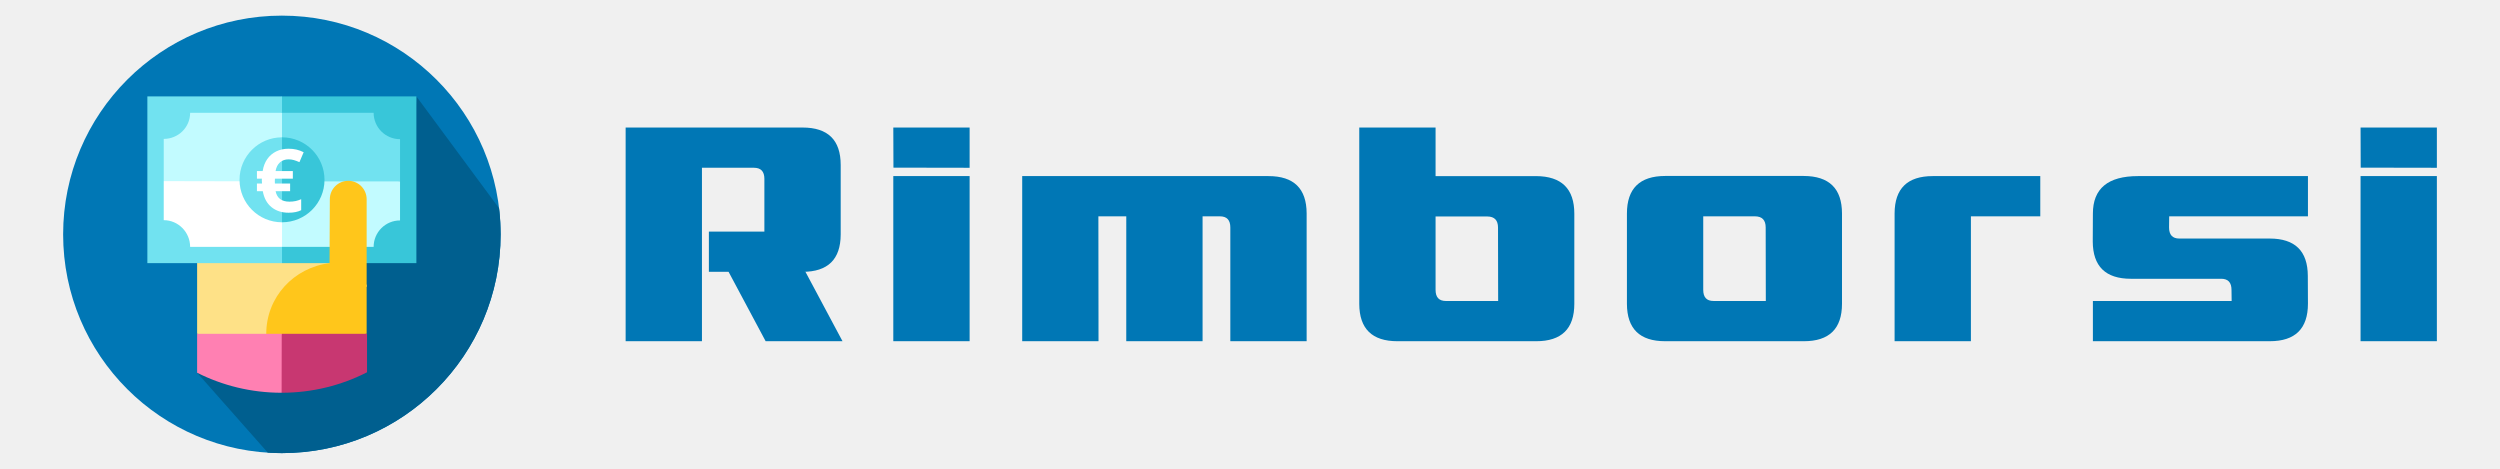
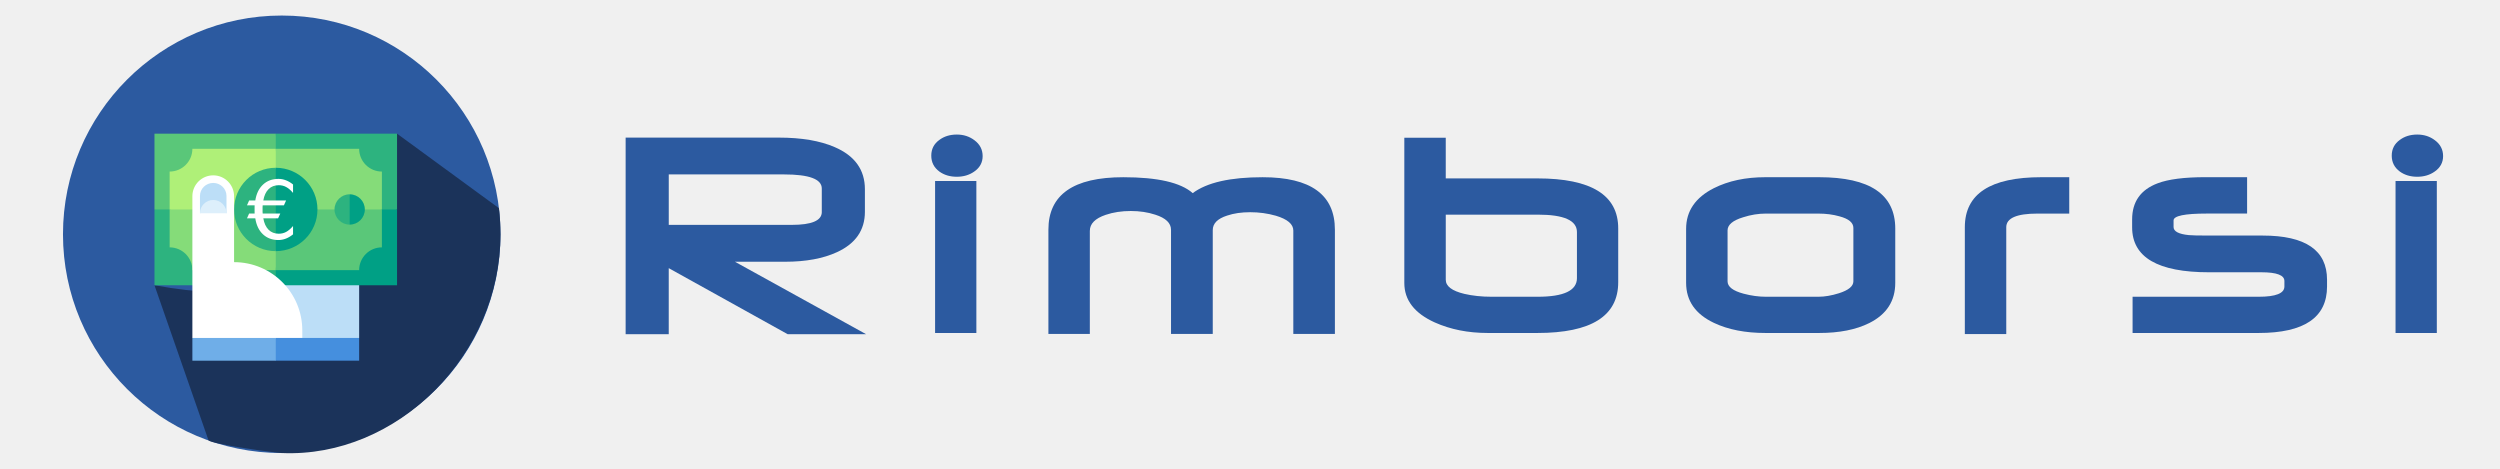
<svg xmlns="http://www.w3.org/2000/svg" version="1.1" id="Layer_1" x="0px" y="0px" viewBox="0 0 320 60" xml:space="preserve" width="320" height="60">
  <defs id="defs53">










	
	






		
		
		
	</defs>
  <g id="g20">
</g>
  <g id="g22">
</g>
  <g id="g24">
</g>
  <g id="g26">
</g>
  <g id="g28">
</g>
  <g id="g30">
</g>
  <g id="g32">
</g>
  <g id="g34">
</g>
  <g id="g36">
</g>
  <g id="g38">
</g>
  <g id="g40">
</g>
  <g id="g42">
</g>
  <g id="g44">
</g>
  <g id="g46">
</g>
  <g id="g48">
</g>
  <g id="g15350" transform="translate(6.080808,1)">
    <g id="g20-9" transform="translate(-286.2633,-77.11624)">
</g>
    <g id="g22-0" transform="translate(-286.2633,-77.11624)">
</g>
    <g id="g24-9" transform="translate(-286.2633,-77.11624)">
</g>
    <g id="g26-1" transform="translate(-286.2633,-77.11624)">
</g>
    <g id="g28-7" transform="translate(-286.2633,-77.11624)">
</g>
    <g id="g30-7" transform="translate(-286.2633,-77.11624)">
</g>
    <g id="g32-1" transform="translate(-286.2633,-77.11624)">
</g>
    <g id="g34-1" transform="translate(-286.2633,-77.11624)">
</g>
    <g id="g36-5" transform="translate(-286.2633,-77.11624)">
</g>
    <g id="g38-9" transform="translate(-286.2633,-77.11624)">
</g>
    <g id="g40-7" transform="translate(-286.2633,-77.11624)">
</g>
    <g id="g42-7" transform="translate(-286.2633,-77.11624)">
</g>
    <g id="g44-6" transform="translate(-286.2633,-77.11624)">
</g>
    <g id="g46-7" transform="translate(-286.2633,-77.11624)">
</g>
    <g id="g48-3" transform="translate(-286.2633,-77.11624)">
</g>
-     <g id="g1917" transform="matrix(0.3974805,0,0,0.3974805,104.036,10.34951)">
-       <circle style="fill:#0077b5;fill-opacity:1;stroke-width:0.275" cx="-186.263" cy="46.922" r="70.444" id="circle2-6" />
-       <path style="fill:#005f8f;fill-opacity:1;stroke-width:0.275" d="M -116.321,38.514 -142.945,2.494 c -0.21,32.856 -48.348,34.264 -70.615,88.987 l 22.76,25.735 c 1.501,0.096 3.013,0.15 4.537,0.15 38.905,0 70.444,-31.539 70.444,-70.444 0,-2.846 -0.174,-5.651 -0.501,-8.408 z" id="path4-5" />
-       <polygon style="fill:#fee187" points="295.914,220.668 334.401,130.12 211.245,58.218 126.741,72.08 126.741,220.668 " id="polygon528" transform="matrix(0.2634979,0,0,-0.2634979,-246.9563,97.92481)" />
-       <polygon style="fill:#71e2f0" points="380.886,258.325 216.656,244.479 230.502,348.319 380.886,348.319 " id="polygon530" transform="matrix(0.2634979,0,0,-0.2634979,-246.9563,97.92481)" />
-       <polygon style="fill:#c2fbff" points="380.886,168.331 230.502,168.326 216.656,258.325 380.886,258.325 " id="polygon532" transform="matrix(0.2634979,0,0,-0.2634979,-246.9563,97.92481)" />
-       <polygon style="fill:#c2fbff" points="230.502,258.325 161.271,237.556 79.786,258.658 79.786,348.653 230.502,348.319 " id="polygon534" transform="matrix(0.2634979,0,0,-0.2634979,-246.9563,97.92481)" />
-       <polygon style="fill:#ffffff" points="230.502,168.326 79.786,168.664 79.786,258.658 230.502,258.325 " id="polygon536" transform="matrix(0.2634979,0,0,-0.2634979,-246.9563,97.92481)" />
-       <path style="fill:#38c6d9;stroke-width:0.263" d="m -186.22,43.03 c 7.556,0 13.681,-6.124 13.681,-13.681 0,-7.555 -6.124,-13.681 -13.681,-13.681 l -3.04,13.681 z" id="path538" />
-       <path style="fill:#71e2f0;stroke-width:0.263" d="M -186.22,43.03 V 15.669 c -7.556,0 -13.681,6.126 -13.681,13.681 0,7.557 6.124,13.681 13.681,13.681 z" id="path540" />
-       <path style="fill:#38c6d9;stroke-width:0.263" d="m -156.717,50.935 h -29.503 l -2.635,2.636 2.635,2.616 h 43.274 V 2.494 h -43.274 l -2.635,2.433 2.635,2.837 h 29.503 c 0,4.695 3.806,8.501 8.501,8.501 v 26.169 c -4.695,0 -8.501,3.806 -8.501,8.501 z" id="path542" />
-       <path style="fill:#71e2f0;stroke-width:0.263" d="m -215.81,50.935 h 29.591 v 5.252 H -229.581 V 2.494 h 43.362 v 5.27 h -29.591 c 0,4.695 -3.806,8.413 -8.501,8.413 v 26.169 c 4.695,0 8.501,3.894 8.501,8.589 z" id="path544" />
-       <path style="fill:#ffc61b;stroke-width:0.263" d="m -170.917,56.188 0.093,-20.584 c 0,-3.269 2.66,-5.929 5.929,-5.929 3.269,0 5.929,2.66 5.929,5.929 v 43.329 l -32.328,3.653 2.6e-4,-3.653 c -2.6e-4,-11.844 8.908,-21.33 20.376,-22.744 z" id="path546" />
-       <path style="fill:#c83771;stroke-width:0.263" d="m -158.842,91.329 c -8.256,4.214 -17.603,6.595 -27.508,6.595 l -6.202,-8.908 6.24,-10.085 h 27.47 v 12.398 z" id="path548" />
-       <path style="fill:#ff80b2;stroke-width:0.263" d="m -213.56,78.932 h 27.248 l -0.038,18.993 c -9.786,0 -19.027,-2.324 -27.21,-6.444 0,0 0,-12.549 0,-12.549 z" id="path550" />
-       <text xml:space="preserve" style="font-size:28.283px;font-family:Interceptor;-inkscape-font-specification:Interceptor;fill:#677821;stroke-width:0.758;stroke-linecap:round;stroke-linejoin:round" x="-195.203" y="39.668" id="text773">
-         <tspan id="tspan771" x="-195.203" y="39.668" style="font-style:normal;font-variant:normal;font-weight:800;font-stretch:normal;font-family:Barlow;-inkscape-font-specification:'Barlow Ultra-Bold';fill:#ffffff;stroke-width:0.758">€</tspan>
-       </text>
+     <g id="g20-3" transform="translate(-296.3431,-105.3149)">
+ </g>
+     <g id="g22-5" transform="translate(-296.3431,-105.3149)">
+ </g>
+     <g id="g24-6" transform="translate(-296.3431,-105.3149)">
+ </g>
+     <g id="g26-2" transform="translate(-296.3431,-105.3149)">
+ </g>
+     <g id="g28-9" transform="translate(-296.3431,-105.3149)">
+ </g>
+     <g id="g30-1" transform="translate(-296.3431,-105.3149)">
+ </g>
+     <g id="g32-2" transform="translate(-296.3431,-105.3149)">
+ </g>
+     <g id="g34-7" transform="translate(-296.3431,-105.3149)">
+ </g>
+     <g id="g36-0" transform="translate(-296.3431,-105.3149)">
+ </g>
+     <g id="g38-93" transform="translate(-296.3431,-105.3149)">
+ </g>
+     <g id="g40-6" transform="translate(-296.3431,-105.3149)">
+ </g>
+     <g id="g42-0" transform="translate(-296.3431,-105.3149)">
+ </g>
+     <g id="g44-62" transform="translate(-296.3431,-105.3149)">
+ </g>
+     <g id="g46-6" transform="translate(-296.3431,-105.3149)">
+ </g>
+     <g id="g48-1" transform="translate(-296.3431,-105.3149)">
+ </g>
+     <g id="g20-0" transform="translate(-540.3699,-86.27445)">
+ </g>
+     <g id="g22-6" transform="translate(-540.3699,-86.27445)">
+ </g>
+     <g id="g24-1" transform="translate(-540.3699,-86.27445)">
+ </g>
+     <g id="g26-5" transform="translate(-540.3699,-86.27445)">
+ </g>
+     <g id="g28-5" transform="translate(-540.3699,-86.27445)">
+ </g>
+     <g id="g30-4" transform="translate(-540.3699,-86.27445)">
+ </g>
+     <g id="g32-7" transform="translate(-540.3699,-86.27445)">
+ </g>
+     <g id="g34-6" transform="translate(-540.3699,-86.27445)">
+ </g>
+     <g id="g36-5-8" transform="translate(-540.3699,-86.27445)">
+ </g>
+     <g id="g38-6" transform="translate(-540.3699,-86.27445)">
+ </g>
+     <g id="g40-9" transform="translate(-540.3699,-86.27445)">
+ </g>
+     <g id="g42-3" transform="translate(-540.3699,-86.27445)">
+ </g>
+     <g id="g44-7" transform="translate(-540.3699,-86.27445)">
+ </g>
+     <g id="g46-4" transform="translate(-540.3699,-86.27445)">
+ </g>
+     <g id="g48-5" transform="translate(-540.3699,-86.27445)">
+ </g>
+     <g id="g714" transform="translate(-1190.624,-219.007)">
+ </g>
+     <g id="g716" transform="translate(-1190.624,-219.007)">
+ </g>
+     <g id="g718" transform="translate(-1190.624,-219.007)">
+ </g>
+     <g id="g720" transform="translate(-1190.624,-219.007)">
+ </g>
+     <g id="g722" transform="translate(-1190.624,-219.007)">
+ </g>
+     <g id="g724" transform="translate(-1190.624,-219.007)">
+ </g>
+     <g id="g726" transform="translate(-1190.624,-219.007)">
+ </g>
+     <g id="g728" transform="translate(-1190.624,-219.007)">
+ </g>
+     <g id="g730" transform="translate(-1190.624,-219.007)">
+ </g>
+     <g id="g732" transform="translate(-1190.624,-219.007)">
+ </g>
+     <g id="g734" transform="translate(-1190.624,-219.007)">
+ </g>
+     <g id="g736" transform="translate(-1190.624,-219.007)">
+ </g>
+     <g id="g738" transform="translate(-1190.624,-219.007)">
+ </g>
+     <g id="g740" transform="translate(-1190.624,-219.007)">
+ </g>
+     <g id="g742" transform="translate(-1190.624,-219.007)">
+ </g>
+     <g id="g2869" transform="matrix(2.14699,0,0,2.14699,611.8644,-22.03462)">
+       <path d="m -236.183,29.722 h -4.676 l -7.091,-3.938 v 3.938 h -2.57 V 18.001 h 9.133 q 2.023,0 3.327,0.565 1.805,0.775 1.805,2.516 v 1.34 q 0,1.641 -1.659,2.406 -1.24,0.574 -3.099,0.574 h -2.99 z m -2.643,-7.283 v -1.404 q 0,-0.839 -2.251,-0.839 h -6.872 v 3.008 h 7.328 q 1.796,0 1.796,-0.766 z" id="path1321" style="font-size:18.667px;font-family:Neuropolitical;-inkscape-font-specification:Neuropolitical;letter-spacing:3px;fill:#2c5aa0;stroke-width:2;stroke-linecap:round;stroke-linejoin:round" />
+       <path d="m -229.236,19.104 q 0,0.574 -0.501,0.921 -0.438,0.31 -1.039,0.31 -0.611,0 -1.039,-0.31 -0.483,-0.355 -0.483,-0.948 0,-0.592 0.483,-0.939 0.428,-0.319 1.039,-0.319 0.602,0 1.048,0.337 0.492,0.365 0.492,0.948 z m -0.374,10.546 h -2.461 v -9.06 h 2.461 z" id="path1318" style="font-size:18.667px;font-family:Neuropolitical;-inkscape-font-specification:Neuropolitical;letter-spacing:3px;fill:#2c5aa0;stroke-width:2;stroke-linecap:round;stroke-linejoin:round" />
+       <path d="m -208.235,29.704 h -2.479 v -6.161 q 0,-0.574 -1.039,-0.884 -0.738,-0.21 -1.531,-0.21 -0.784,0 -1.376,0.201 -0.857,0.273 -0.857,0.866 v 6.189 h -2.488 v -6.207 q 0,-0.602 -0.939,-0.902 -0.665,-0.219 -1.458,-0.219 -0.82,0 -1.495,0.228 -0.948,0.319 -0.948,0.957 v 6.143 h -2.47 v -6.216 q 0,-3.126 4.466,-3.126 3.062,0 4.138,0.948 1.267,-0.948 4.165,-0.948 4.311,0 4.311,3.126 z" id="path1315" style="font-size:18.667px;font-family:Neuropolitical;-inkscape-font-specification:Neuropolitical;letter-spacing:3px;fill:#2c5aa0;stroke-width:2;stroke-linecap:round;stroke-linejoin:round" />
+       <path d="m -191.344,26.623 q 0,3.026 -4.822,3.026 h -2.953 q -1.759,0 -3.163,-0.629 -1.814,-0.82 -1.814,-2.352 v -8.659 h 2.47 v 2.424 h 5.46 q 4.822,0 4.822,2.98 z m -2.461,-0.246 v -2.744 q 0,-1.039 -2.324,-1.039 h -5.496 v 3.883 q 0,0.574 1.103,0.839 0.738,0.173 1.632,0.173 h 2.744 q 2.342,0 2.342,-1.112 z" id="path1312" style="font-size:18.667px;font-family:Neuropolitical;-inkscape-font-specification:Neuropolitical;letter-spacing:3px;fill:#2c5aa0;stroke-width:2;stroke-linecap:round;stroke-linejoin:round" />
+       <path d="m -174.827,26.66 q 0,1.622 -1.549,2.397 -1.185,0.592 -2.99,0.592 h -3.199 q -1.805,0 -3.072,-0.602 -1.659,-0.784 -1.659,-2.388 v -3.217 q 0,-1.586 1.65,-2.424 1.303,-0.656 3.072,-0.656 h 3.208 q 4.539,0 4.539,3.063 z m -2.497,-0.091 v -3.181 q 0,-0.474 -0.829,-0.693 -0.574,-0.164 -1.267,-0.164 h -3.126 q -0.665,0 -1.349,0.219 -0.93,0.283 -0.93,0.784 v 3.035 q 0,0.483 0.957,0.738 0.684,0.182 1.331,0.182 h 3.126 q 0.565,0 1.23,-0.21 0.857,-0.273 0.857,-0.711 z" id="path1309" style="font-size:18.667px;font-family:Neuropolitical;-inkscape-font-specification:Neuropolitical;letter-spacing:3px;fill:#2c5aa0;stroke-width:2;stroke-linecap:round;stroke-linejoin:round" />
+       <path d="m -164.454,22.531 h -1.896 q -1.859,0 -1.859,0.811 v 6.371 h -2.47 v -6.371 q 0,-2.98 4.557,-2.98 h 1.668 z" id="path1306" style="font-size:18.667px;font-family:Neuropolitical;-inkscape-font-specification:Neuropolitical;letter-spacing:3px;fill:#2c5aa0;stroke-width:2;stroke-linecap:round;stroke-linejoin:round" />
+       <path d="m -149.085,26.878 q 0,2.771 -4.083,2.771 h -7.51 v -2.16 h 7.52 q 1.531,0 1.531,-0.611 v -0.328 q 0,-0.52 -1.367,-0.52 h -3.126 q -4.585,0 -4.585,-2.68 v -0.474 q 0,-1.577 1.522,-2.151 0.957,-0.365 2.853,-0.365 h 2.479 v 2.169 h -2.397 q -1.987,0 -1.987,0.41 v 0.392 q 0,0.392 0.911,0.483 0.246,0.027 1.212,0.027 h 3.19 q 3.837,0 3.837,2.634 z" id="path1303" style="font-size:18.667px;font-family:Neuropolitical;-inkscape-font-specification:Neuropolitical;letter-spacing:3px;fill:#2c5aa0;stroke-width:2;stroke-linecap:round;stroke-linejoin:round" />
+       <path d="m -142.166,19.104 q 0,0.574 -0.501,0.921 -0.438,0.31 -1.039,0.31 -0.611,0 -1.039,-0.31 -0.483,-0.355 -0.483,-0.948 0,-0.592 0.483,-0.939 0.428,-0.319 1.039,-0.319 0.602,0 1.048,0.337 0.492,0.365 0.492,0.948 z m -0.374,10.546 h -2.461 v -9.06 h 2.461 z" id="path1300" style="font-size:18.667px;font-family:Neuropolitical;-inkscape-font-specification:Neuropolitical;letter-spacing:3px;fill:#2c5aa0;stroke-width:2;stroke-linecap:round;stroke-linejoin:round" />
    </g>
-     <g id="g1927" transform="matrix(1.159191,0,0,1.159191,405.8339,93.12538)">
-       <path d="m -270.942,-55.626 v -5.822 q 0,-1.226 -1.149,-1.226 h -5.745 v 19.151 h -8.427 v -23.594 h 19.534 q 4.213,0 4.213,4.137 v 7.676 q -0.015,4.121 -4.213,4.121 h 0.322 l 4.091,7.66 h -8.488 l -4.091,-7.66 h -2.176 v -4.443 z" style="font-weight:bold;font-size:31.377px;font-family:Interceptor;-inkscape-font-specification:'Interceptor Bold';letter-spacing:5.043px;fill:#0077b5;stroke-width:0.84;stroke-linecap:round;stroke-linejoin:round" id="path1374" />
-       <path d="m -248.28,-67.116 v 4.443 l -8.411,-0.015 -0.015,-4.428 z m 0,5.362 v 18.232 h -8.427 v -18.232 z" style="font-weight:bold;font-size:31.377px;font-family:Interceptor;-inkscape-font-specification:'Interceptor Bold';letter-spacing:5.043px;fill:#0077b5;stroke-width:0.84;stroke-linecap:round;stroke-linejoin:round" id="path1371" />
-       <path d="m -230.981,-57.311 h -3.08 l 0.015,13.789 h -8.427 v -18.232 h 27.195 q 4.198,0 4.213,4.121 v 14.111 h -8.427 v -12.563 q 0,-1.226 -1.149,-1.226 h -1.915 v 13.789 h -8.427 z" style="font-weight:bold;font-size:31.377px;font-family:Interceptor;-inkscape-font-specification:'Interceptor Bold';letter-spacing:5.043px;fill:#0077b5;stroke-width:0.84;stroke-linecap:round;stroke-linejoin:round" id="path1368" />
-       <path d="m -196.828,-57.295 v 8.105 q 0,1.226 1.134,1.226 h 5.776 l -0.015,-8.105 q 0,-1.21 -1.164,-1.226 z m 0,-4.458 h 11.092 q 4.229,0.015 4.229,4.152 v 9.943 q 0,4.137 -4.213,4.137 h -15.321 q -4.198,0 -4.213,-4.121 v -19.473 h 8.427 z" style="font-weight:bold;font-size:31.377px;font-family:Interceptor;-inkscape-font-specification:'Interceptor Bold';letter-spacing:5.043px;fill:#0077b5;stroke-width:0.84;stroke-linecap:round;stroke-linejoin:round" id="path1365" />
-       <path d="m -171.485,-43.522 q -4.198,0 -4.213,-4.121 v -9.974 q 0,-4.137 4.213,-4.152 h 15.306 q 4.229,0.015 4.229,4.152 v 9.959 q 0,4.137 -4.213,4.137 z m 4.213,-13.789 v 8.12 q 0,1.226 1.134,1.226 h 5.776 l -0.015,-8.12 q 0,-1.21 -1.164,-1.226 z" style="font-weight:bold;font-size:31.377px;font-family:Interceptor;-inkscape-font-specification:'Interceptor Bold';letter-spacing:5.043px;fill:#0077b5;stroke-width:0.84;stroke-linecap:round;stroke-linejoin:round" id="path1362" />
-       <path d="m -137.715,-43.522 h -8.427 v -14.111 q 0.015,-4.121 4.213,-4.121 h 11.874 v 4.443 h -7.66 z" style="font-weight:bold;font-size:31.377px;font-family:Interceptor;-inkscape-font-specification:'Interceptor Bold';letter-spacing:5.043px;fill:#0077b5;stroke-width:0.84;stroke-linecap:round;stroke-linejoin:round" id="path1359" />
-       <path d="m -120.048,-50.416 q -4.198,0 -4.213,-4.121 l 0.015,-3.08 q 0,-4.137 4.979,-4.137 h 18.768 v 4.443 h -15.321 l -0.015,1.226 q 0,1.226 1.134,1.226 h 9.974 q 4.198,0 4.213,4.121 l 0.015,3.064 q 0,4.152 -4.213,4.152 h -19.534 v -4.443 h 15.321 l -0.015,-1.226 q 0,-1.226 -1.134,-1.226 z" style="font-weight:bold;font-size:31.377px;font-family:Interceptor;-inkscape-font-specification:'Interceptor Bold';letter-spacing:5.043px;fill:#0077b5;stroke-width:0.84;stroke-linecap:round;stroke-linejoin:round" id="path1356" />
-       <path d="m -86.263,-67.116 v 4.443 l -8.411,-0.015 -0.015,-4.428 z m 0,5.362 v 18.232 h -8.427 v -18.232 z" style="font-weight:bold;font-size:31.377px;font-family:Interceptor;-inkscape-font-specification:'Interceptor Bold';letter-spacing:5.043px;fill:#0077b5;stroke-width:0.84;stroke-linecap:round;stroke-linejoin:round" id="path1353" />
+     <g id="g1601" transform="matrix(0.2206204,0,0,0.2206204,-465.2384,-85.11647)">
+ </g>
+     <g id="g1603" transform="matrix(0.2206204,0,0,0.2206204,-465.2384,-85.11647)">
+ </g>
+     <g id="g1605" transform="matrix(0.2206204,0,0,0.2206204,-465.2384,-85.11647)">
+ </g>
+     <g id="g1607" transform="matrix(0.2206204,0,0,0.2206204,-465.2384,-85.11647)">
+ </g>
+     <g id="g1609" transform="matrix(0.2206204,0,0,0.2206204,-465.2384,-85.11647)">
+ </g>
+     <g id="g1611" transform="matrix(0.2206204,0,0,0.2206204,-465.2384,-85.11647)">
+ </g>
+     <g id="g1613" transform="matrix(0.2206204,0,0,0.2206204,-465.2384,-85.11647)">
+ </g>
+     <g id="g1615" transform="matrix(0.2206204,0,0,0.2206204,-465.2384,-85.11647)">
+ </g>
+     <g id="g1617" transform="matrix(0.2206204,0,0,0.2206204,-465.2384,-85.11647)">
+ </g>
+     <g id="g1619" transform="matrix(0.2206204,0,0,0.2206204,-465.2384,-85.11647)">
+ </g>
+     <g id="g1621" transform="matrix(0.2206204,0,0,0.2206204,-465.2384,-85.11647)">
+ </g>
+     <g id="g1623" transform="matrix(0.2206204,0,0,0.2206204,-465.2384,-85.11647)">
+ </g>
+     <g id="g1625" transform="matrix(0.2206204,0,0,0.2206204,-465.2384,-85.11647)">
+ </g>
+     <g id="g1627" transform="matrix(0.2206204,0,0,0.2206204,-465.2384,-85.11647)">
+ </g>
+     <g id="g1629" transform="matrix(0.2206204,0,0,0.2206204,-465.2384,-85.11647)">
+ </g>
+     <g id="g2893" transform="matrix(0.5544555,0,0,0.5544555,138.8441,58.27214)">
+       <circle style="fill:#2c5aa0;fill-opacity:1;stroke-width:0.197" cx="-196.343" cy="-52.815" r="50.5" id="circle2" />
+       <path style="fill:#1b335a;fill-opacity:1;stroke-width:0.197" d="m -146.203,-58.842 -23.518,-17.203 c -24.049,21.291 -14.466,42.532 -56,35 l 12.48,35.82 c 1.041,0.908 15.248,2.839 16.897,2.911 26.623,1.164 50.5,-22.61 50.5,-50.5 0,-2.04 -0.124,-4.051 -0.359,-6.027 z" id="path4" />
+       <polygon style="fill:#bcdef7" points="256,272.7 232.626,439.657 378.435,411.27 378.435,272.7 " id="polygon1555" transform="matrix(0.1572265,0,0,0.1572265,-237.97,-93.54575)" />
+       <polygon style="fill:#00a085" points="222.609,155.826 434.087,222.609 434.087,333.913 256,333.913 " id="polygon1557" transform="matrix(0.1572265,0,0,0.1572265,-237.97,-93.54575)" />
+       <polygon style="fill:#2db37f" points="256,111.304 434.087,111.304 434.087,222.609 222.609,222.609 " id="polygon1559" transform="matrix(0.1572265,0,0,0.1572265,-237.97,-93.54575)" />
+       <path style="fill:#5ac779;stroke-width:0.157" d="m -178.47,-44.546 h -19.25 l -5.25,-21 29.75,7 v 8.75 c -2.9,0 -5.25,2.35 -5.25,5.25 z" id="path1561" />
+       <path style="fill:#85dc79;stroke-width:0.157" d="M -173.22,-58.546 H -202.97 l 5.25,-14 h 19.25 c 0,2.9 2.35,5.25 5.25,5.25 z" id="path1563" />
+       <polygon style="fill:#2db37f" points="256,311.652 222.609,155.826 77.913,222.609 77.913,333.913 256,333.913 " id="polygon1565" transform="matrix(0.1572265,0,0,0.1572265,-237.97,-93.54575)" />
+       <polygon style="fill:#5ac779" points="256,133.565 256,111.304 77.913,111.304 77.913,222.609 233.739,222.609 " id="polygon1567" transform="matrix(0.1572265,0,0,0.1572265,-237.97,-93.54575)" />
+       <path style="fill:#85dc79;stroke-width:0.157" d="m -216.97,-44.546 h 19.25 v -21 l -24.5,7 v 8.75 c 2.9,0 5.25,2.35 5.25,5.25 z" id="path1569" />
+       <path style="fill:#aff078;stroke-width:0.157" d="m -222.22,-58.546 h 24.5 v -14 h -19.25 c 0,2.9 -2.35,5.25 -5.25,5.25 z" id="path1571" />
+       <path style="fill:#00a085;stroke-width:0.157" d="m -197.72,-68.171 -5.44,9.625 5.44,9.625 c 5.316,0 9.625,-4.309 9.625,-9.625 0,-5.316 -4.309,-9.625 -9.625,-9.625 z" id="path1573" />
+       <path style="fill:#2db37f;stroke-width:0.157" d="m -207.345,-58.546 c 0,5.316 4.309,9.625 9.625,9.625 v -19.25 c -5.316,0 -9.625,4.309 -9.625,9.625 z" id="path1575" />
+       <path style="fill:#ffffff;stroke-width:0.157" d="m -207.345,-46.383 c 0,-7.615 0,-15.225 0,-15.225 0,-2.657 -2.155,-4.813 -4.813,-4.813 -2.657,0 -4.813,2.155 -4.813,4.813 v 32.725 l 25.375,4.907 v -6.657 c 1.6e-4,-8.699 -7.051,-15.75 -15.75,-15.75 z" id="path1577" />
+       <path style="fill:#bcdef7;stroke-width:0.157" d="m -215.22,-61.671 v 4 l 3.062,-1 3.062,1 v -4.002 c 0,-1.652 -1.374,-2.998 -3.062,-2.998 -1.689,0 -3.062,1.346 -3.062,3 z" id="path1579" />
+       <path style="fill:#ddeffb;stroke-width:0.157" d="m -215.22,-57.671 6.125,-0.002 c 0,-1.687 -1.374,-3.061 -3.062,-3.061 -1.689,0 -3.063,1.374 -3.063,3.062 z" id="path1581" />
+       <polygon style="fill:#458fde" points="232.626,427.965 256,444.661 378.435,444.661 378.435,411.27 256,411.27 " id="polygon1587" transform="matrix(0.1572265,0,0,0.1572265,-237.97,-93.54575)" />
+       <rect x="-216.97" y="-28.883" style="fill:#6faee8;stroke-width:0.157" width="19.25" height="5.25" id="rect1591" />
+       <path style="fill:#00a085;stroke-width:0.157" d="m -180.658,-62.046 -1.978,3.5 1.978,3.5 c 1.933,0 3.5,-1.567 3.5,-3.5 0,-1.933 -1.567,-3.5 -3.5,-3.5 z" id="path1593" />
+       <path style="fill:#2db37f;stroke-width:0.157" d="m -184.158,-58.546 c 0,1.933 1.567,3.5 3.5,3.5 v -7 c -1.933,0 -3.5,1.567 -3.5,3.5 z" id="path1595" />
+       <g aria-label="€" id="text1961" style="font-size:18.667px;font-family:Neuropolitical;-inkscape-font-specification:Neuropolitical;fill:#ffffff;stroke-width:2;stroke-linecap:round;stroke-linejoin:round" transform="translate(-296.3431,-105.3149)">
+         <path d="m 102.612,41.004 v 1.941 q -0.829,-0.957 -1.604,-1.367 -0.766,-0.41 -1.695,-0.41 -1.431,0 -2.352,0.911 -0.921,0.911 -1.212,2.616 h 5.259 l -0.501,1.121 h -4.904 q -0.018,0.219 -0.027,0.428 0,0.21 0,0.529 0,0.292 0,0.501 0.009,0.21 0.027,0.428 h 4.065 l -0.51,1.121 h -3.409 q 0.292,1.704 1.212,2.625 0.921,0.921 2.352,0.921 0.93,0 1.695,-0.41 0.775,-0.41 1.604,-1.367 v 1.923 q -0.811,0.656 -1.659,0.984 -0.839,0.328 -1.714,0.328 -2.16,0 -3.573,-1.322 -1.404,-1.322 -1.768,-3.682 h -1.923 l 0.501,-1.121 h 1.267 q 0,-0.21 -0.009,-0.419 0,-0.219 0,-0.51 0,-0.319 0,-0.529 0.009,-0.219 0.009,-0.428 h -1.768 l 0.501,-1.121 h 1.422 q 0.365,-2.342 1.777,-3.664 1.413,-1.322 3.564,-1.322 0.893,0 1.732,0.328 0.848,0.319 1.641,0.966 z" id="path2071" />
+       </g>
    </g>
  </g>
</svg>
